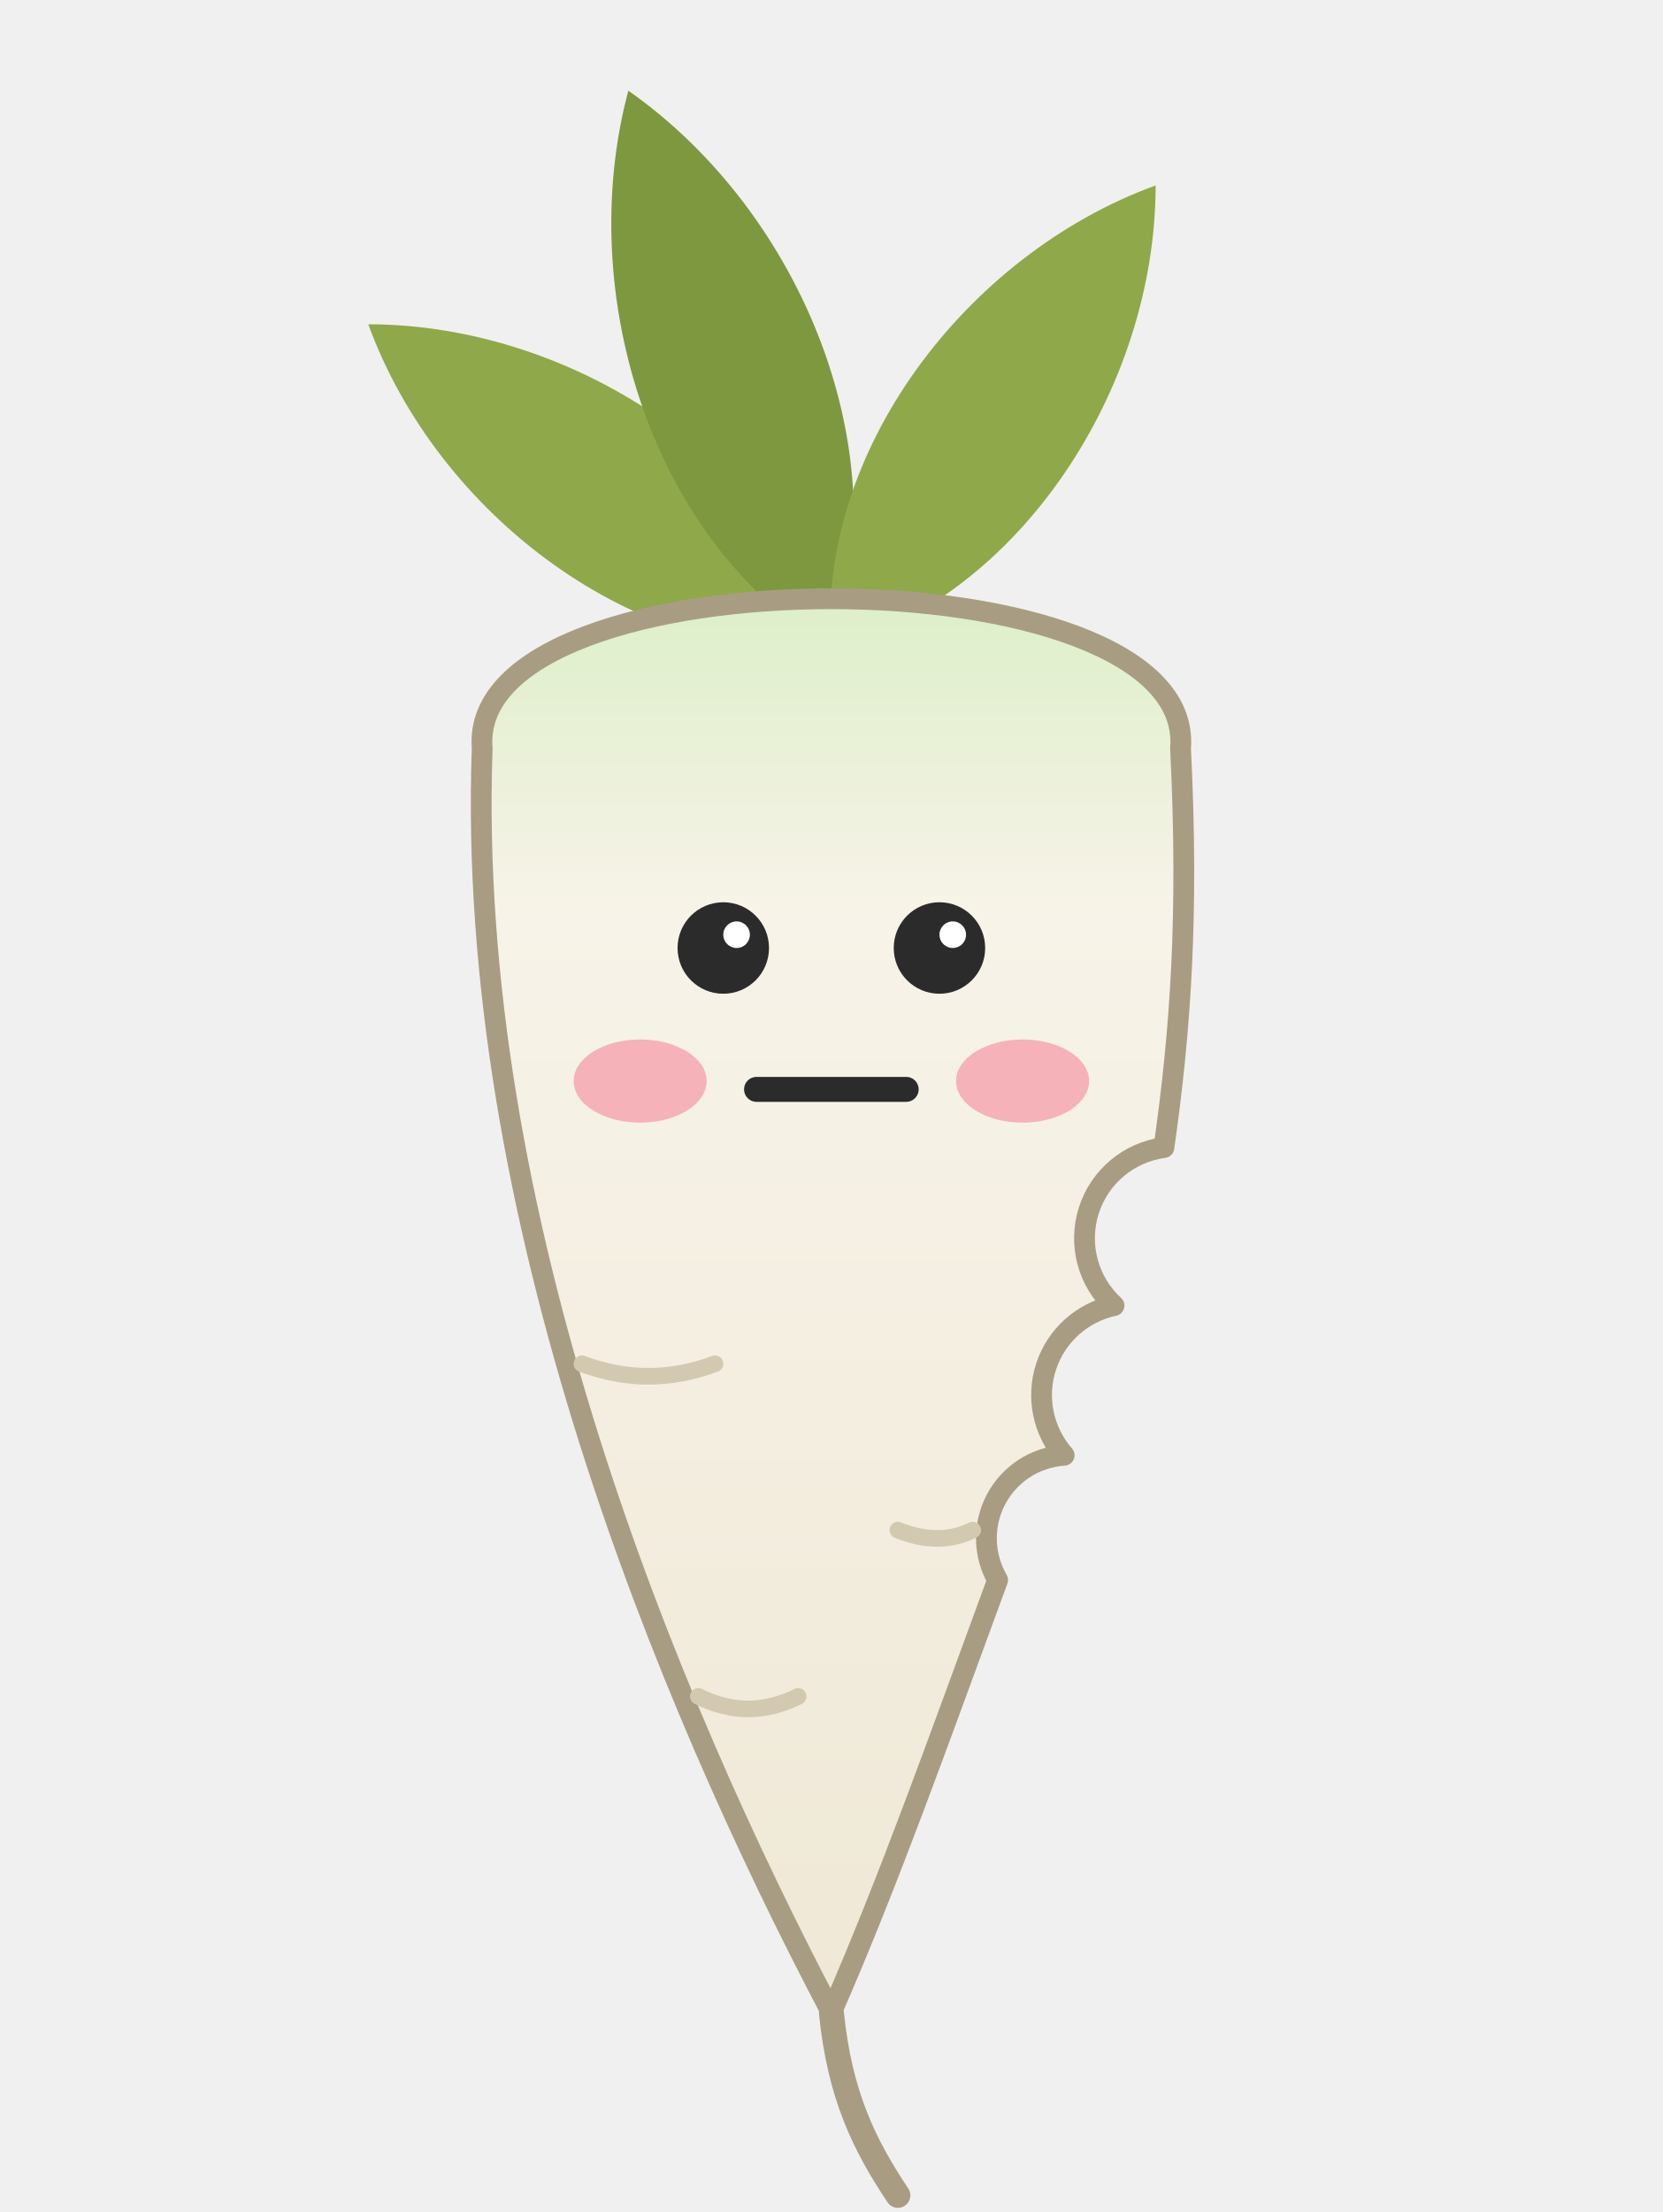
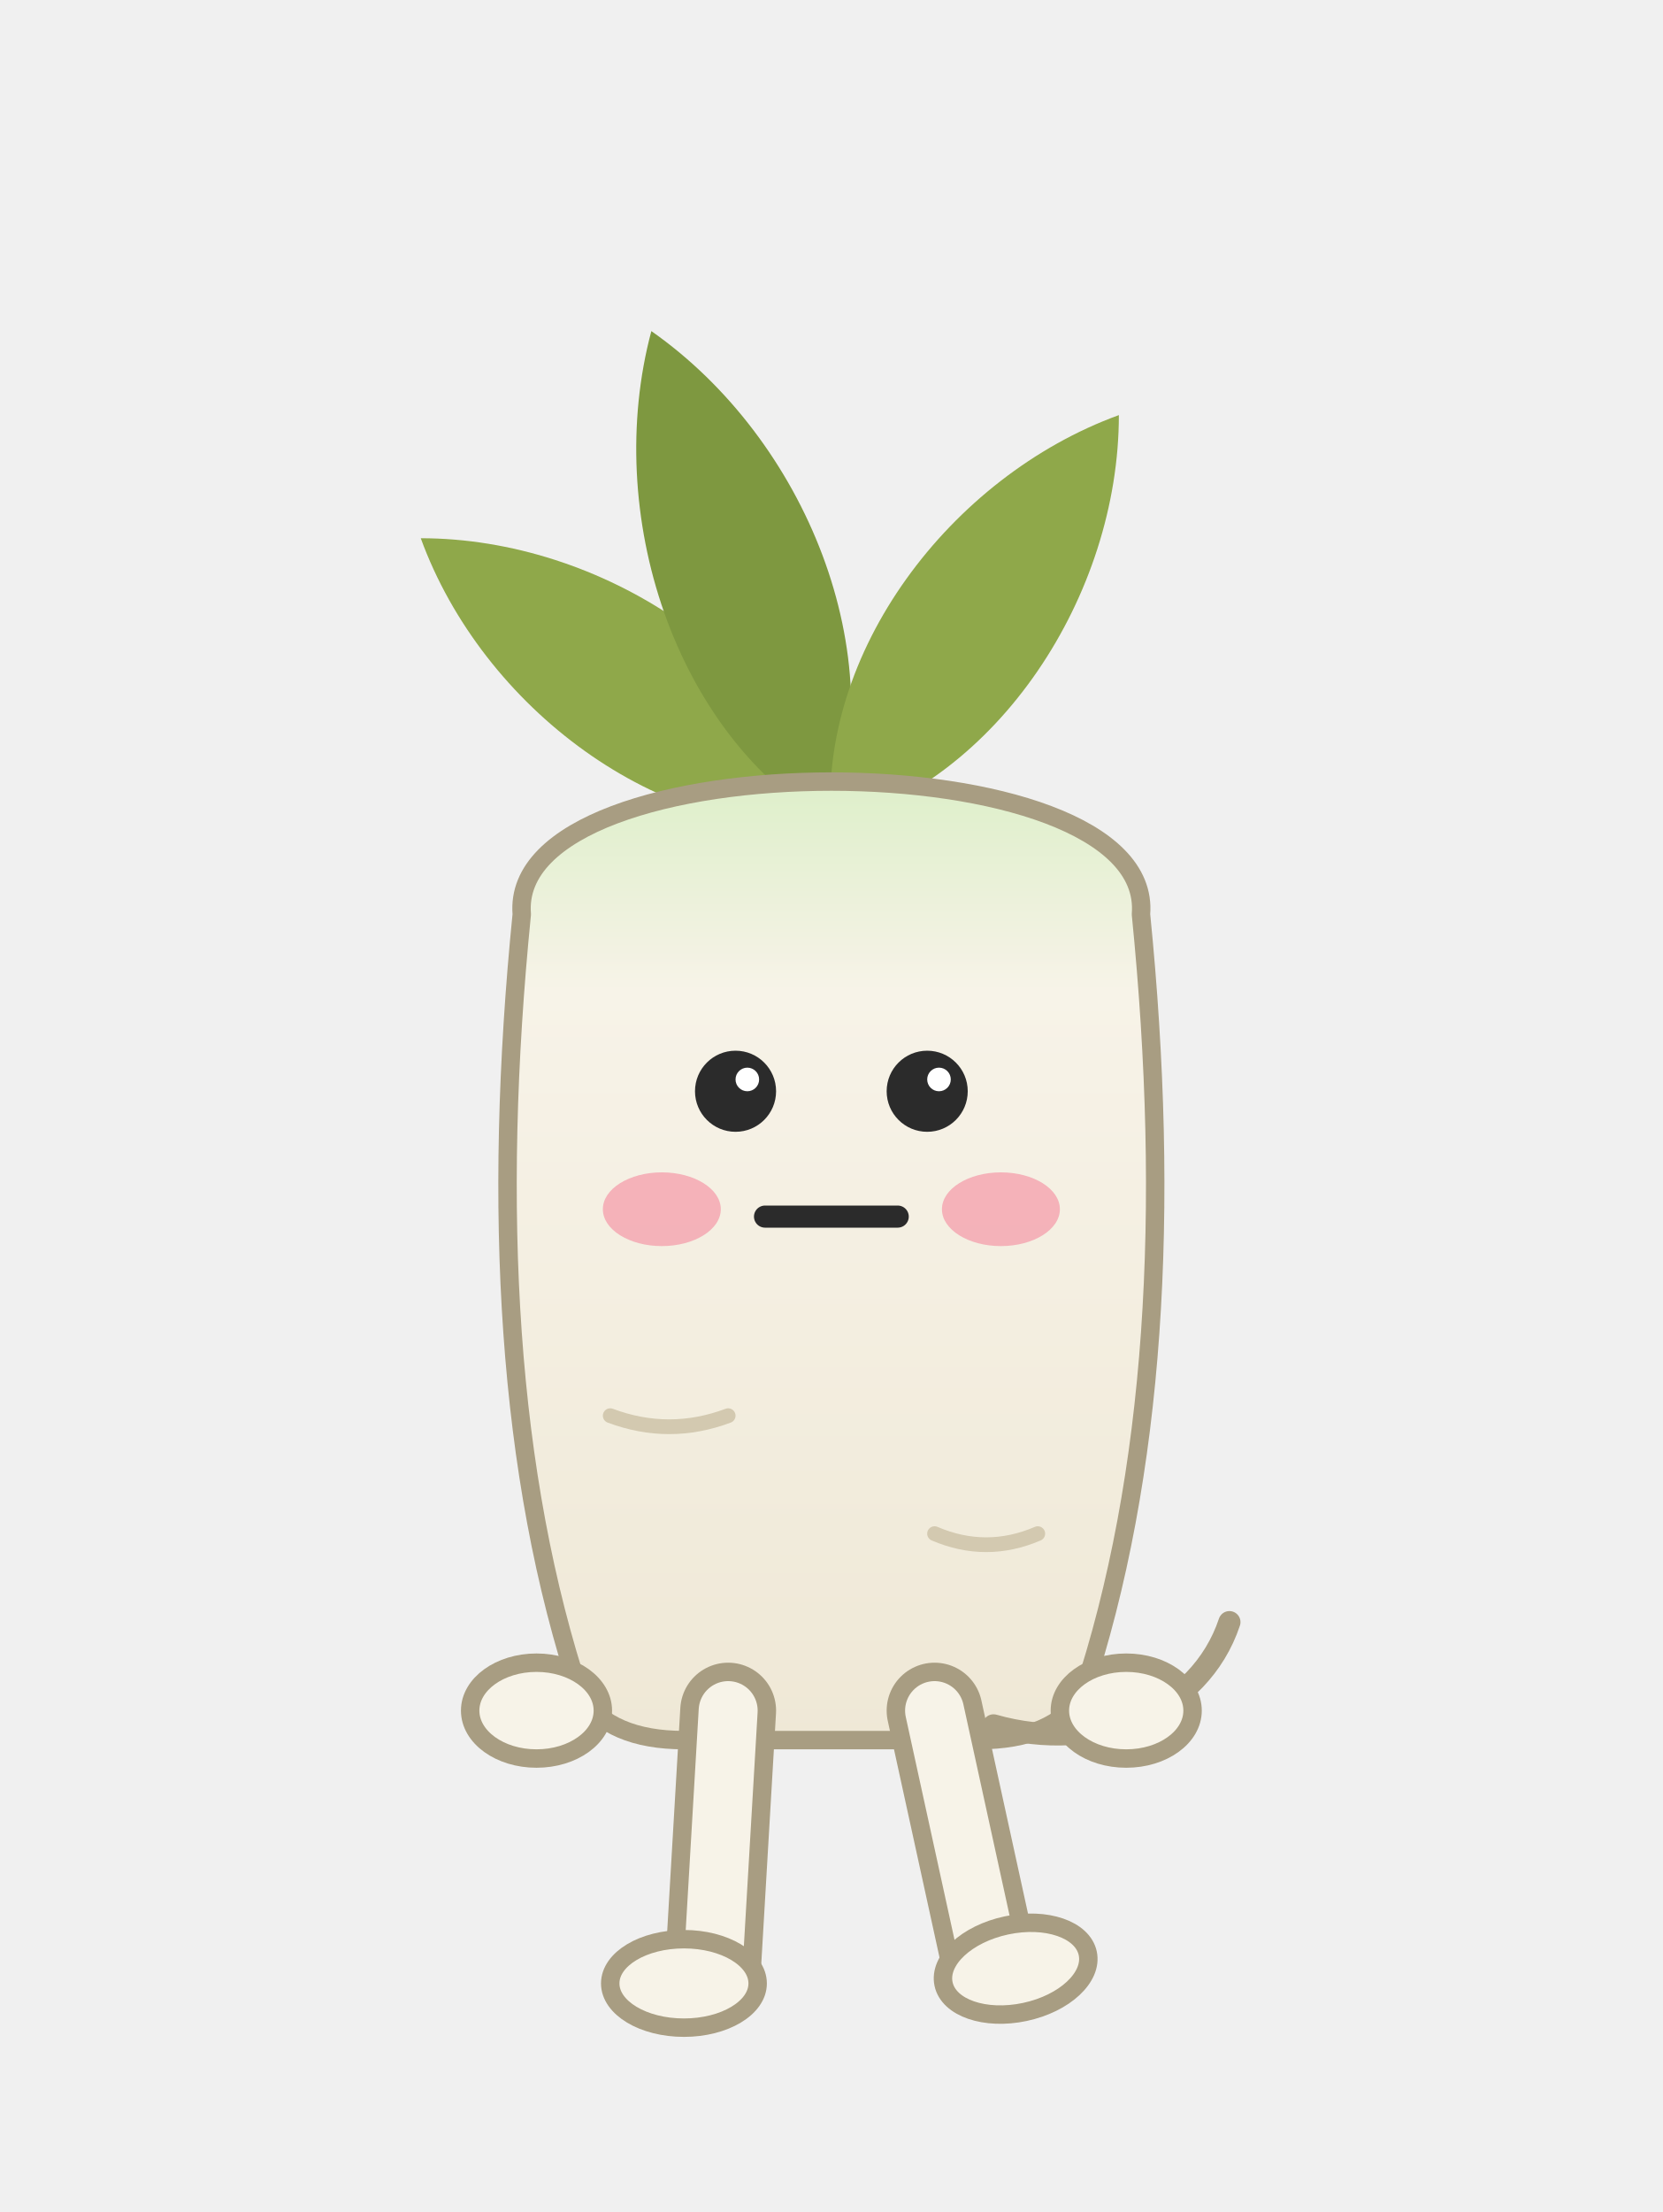
- <svg xmlns="http://www.w3.org/2000/svg" viewBox="0 0 200 266" width="200" height="266" role="img" aria-label="Rettich soon angebrochen">
+ <svg xmlns="http://www.w3.org/2000/svg" viewBox="0 -34 200 300" width="200" height="266" role="img" aria-label="Rettich soon angebrochen">
  <defs>
    <linearGradient id="rettichsoonopenedg" x1="0" y1="0" x2="0" y2="1">
      <stop offset="0" stop-color="#DDEFC9" />
      <stop offset="0.22" stop-color="#F7F3E8" />
      <stop offset="1" stop-color="#EFE8D6" />
    </linearGradient>
  </defs>
  <g transform="translate(0,6)">
    <g transform="translate(100,72)">
      <path d="M0,0 C-15,-18 -14,-48 0,-68 C14,-48 15,-18 0,0 Z" fill="#8FA84A" transform="rotate(-55) scale(1)" />
      <path d="M0,0 C-15,-18 -14,-48 0,-68 C14,-48 15,-18 0,0 Z" fill="#7E9840" transform="rotate(-20) scale(1.05)" />
      <path d="M0,0 C-15,-18 -14,-48 0,-68 C14,-48 15,-18 0,0 Z" fill="#8FA84A" transform="rotate(35) scale(1)" />
    </g>
-     <path d="M58,84 C56,60 144,60 142,84 C143,104 142,118 140,132 A11,11 0 0 0 134,151 A11,11 0 0 0 128,169 A10,10 0 0 0 120,184 C113,203 107,220 100,236 C80,198 56,140 58,84 Z" fill="url(#rettichsoonopenedg)" stroke="#A89D82" stroke-width="2.5" stroke-linejoin="round" />
-     <path d="M100,236 C101,246 104,252 108,258" fill="none" stroke="#A89D82" stroke-width="3" stroke-linecap="round" />
-     <path d="M70,158 Q78,161 86,158 M108,178 Q113,180 117,178 M84,198 Q90,201 96,198" fill="none" stroke="#D3C9B0" stroke-width="2" stroke-linecap="round" />
+     <path d="M58,84 C56,60 144,60 142,84 C146,124 144,160 134,190 Q130,196 120,196 L80,196 Q70,196 66,190 C56,160 54,124 58,84 Z" fill="url(#rettichsoonopenedg)" stroke="#A89D82" stroke-width="2.5" stroke-linejoin="round" />
+     <path d="M122,194 C136,198 150,192 154,180" fill="none" stroke="#A89D82" stroke-width="3" stroke-linecap="round" />
+     <path d="M70,152 Q78,155 86,152 M114,168 Q121,171 128,168" fill="none" stroke="#D3C9B0" stroke-width="2" stroke-linecap="round" />
    <ellipse cx="77" cy="124" rx="8" ry="5" fill="#F4A7B2" opacity="0.85" />
    <ellipse cx="123" cy="124" rx="8" ry="5" fill="#F4A7B2" opacity="0.85" />
    <circle cx="87" cy="108" r="5.5" fill="#2B2B2B" />
    <circle cx="113" cy="108" r="5.5" fill="#2B2B2B" />
    <circle cx="88.6" cy="106.4" r="1.6" fill="#fff" />
    <circle cx="114.6" cy="106.4" r="1.6" fill="#fff" />
    <path d="M91,125 L109,125" fill="none" stroke="#2B2B2B" stroke-width="3" stroke-linecap="round" />
+     <path d="M86,192 L84,226" stroke="#A89D82" stroke-width="13" stroke-linecap="round" />
+     <path d="M86,192 L84,226" stroke="#F7F3E8" stroke-width="8" stroke-linecap="round" />
+     <path d="M114,192 L121,224" stroke="#A89D82" stroke-width="13" stroke-linecap="round" />
+     <path d="M114,192 L121,224" stroke="#F7F3E8" stroke-width="8" stroke-linecap="round" />
+     <ellipse cx="80" cy="229" rx="10" ry="6" fill="#F7F3E8" stroke="#A89D82" stroke-width="2.5" stroke-linejoin="round" />
+     <ellipse cx="125" cy="227" rx="10" ry="6" fill="#F7F3E8" stroke="#A89D82" stroke-width="2.5" stroke-linejoin="round" transform="rotate(-12,125,227)" />
+     <ellipse cx="60" cy="192" rx="9" ry="6.5" fill="#F7F3E8" stroke="#A89D82" stroke-width="2.5" stroke-linejoin="round" />
+     <ellipse cx="140" cy="192" rx="9" ry="6.5" fill="#F7F3E8" stroke="#A89D82" stroke-width="2.5" stroke-linejoin="round" />
  </g>
</svg>
